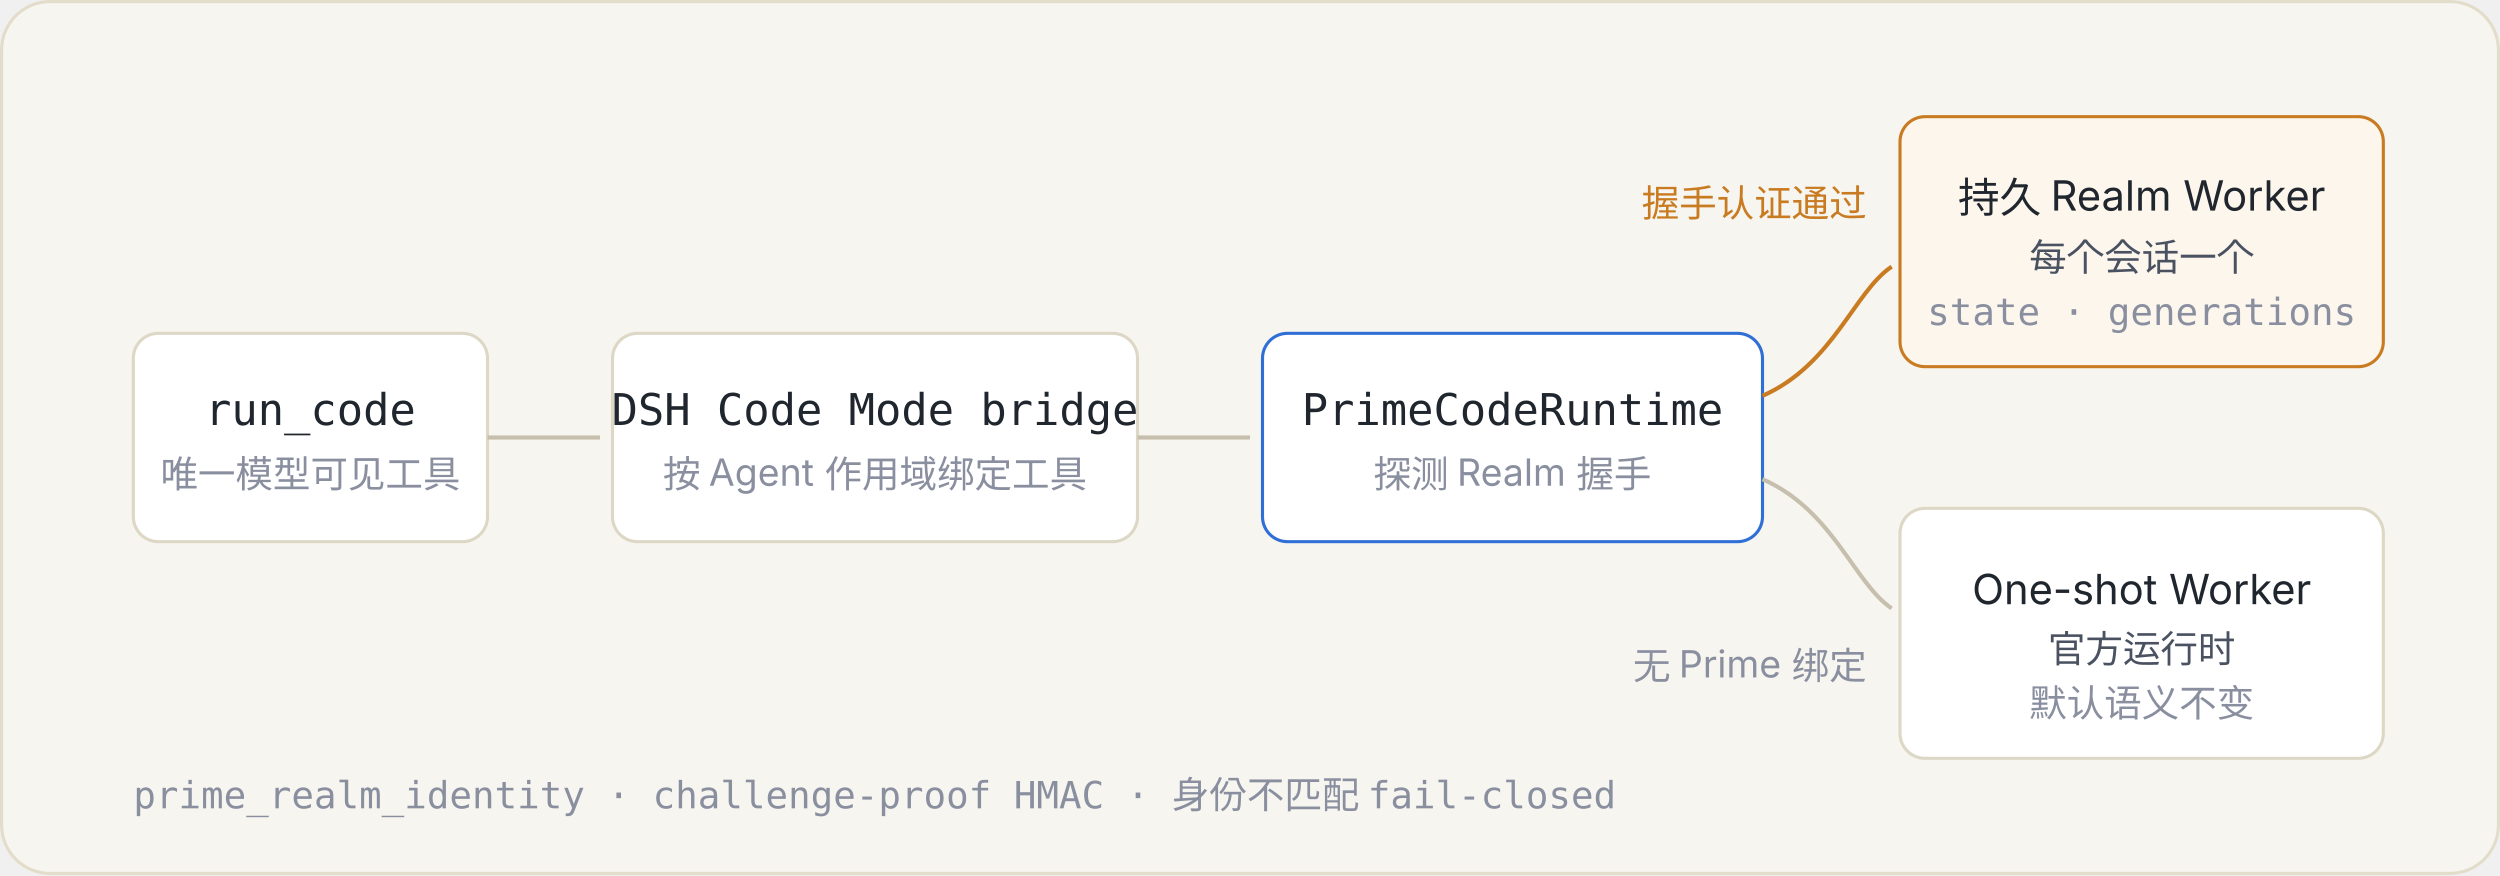
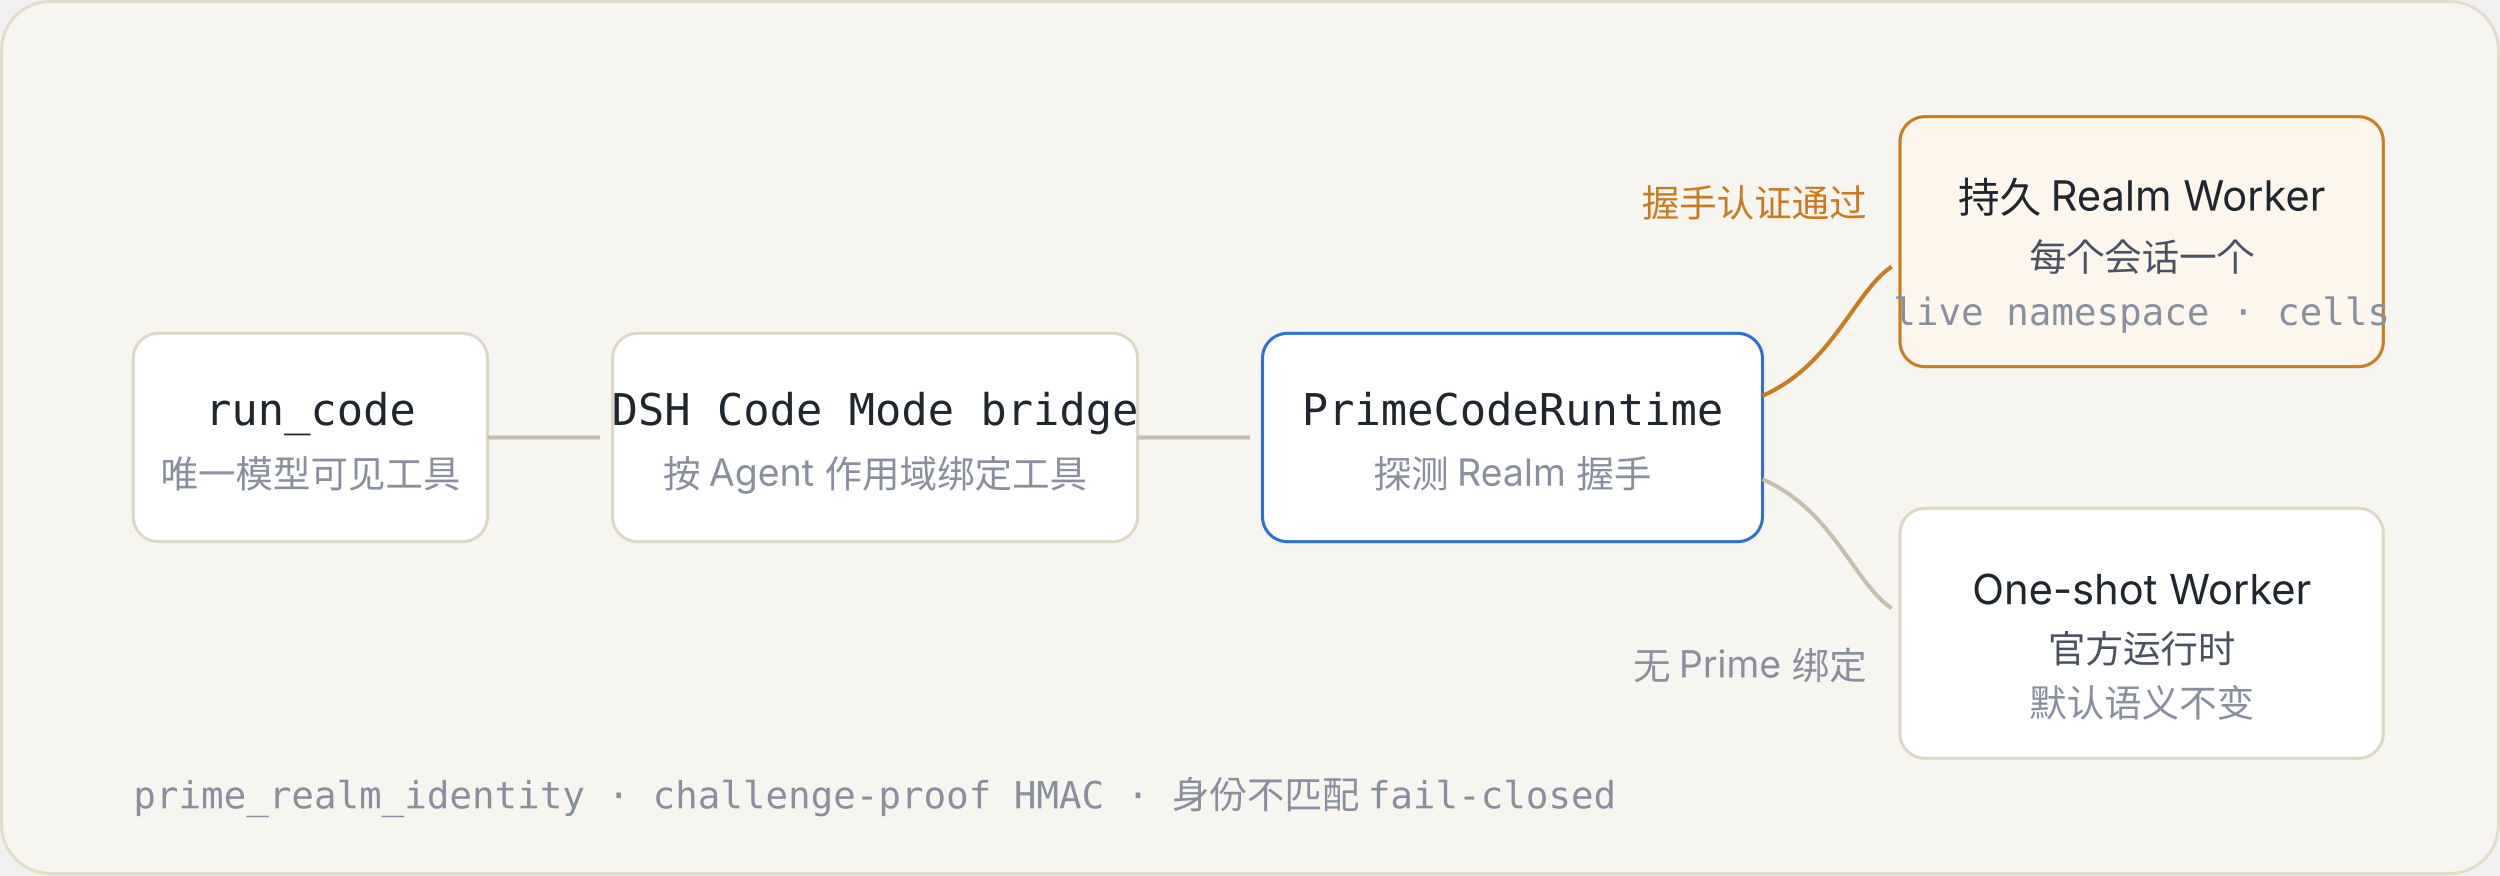
<svg xmlns="http://www.w3.org/2000/svg" width="1200" height="420" viewBox="0 0 1200 420" role="img" aria-labelledby="title desc">
  <rect width="1200" height="420" rx="24" fill="#F7F5EF" />
  <rect x="0.75" y="0.75" width="1198.5" height="418.5" rx="23.25" fill="none" stroke="#E2DCCB" stroke-width="1.5" />
  <g font-family="ui-monospace, SFMono-Regular, Menlo, monospace">
    <rect x="64" y="160" width="170" height="100" rx="12" fill="#FFFFFF" stroke="#DDD7C6" stroke-width="1.5" />
    <text x="149" y="204" font-size="21" fill="#20262E" text-anchor="middle">run_code</text>
    <text x="149" y="234" font-size="18" fill="#8A8FA0" text-anchor="middle" font-family="-apple-system, 'Segoe UI', 'PingFang SC', 'Microsoft YaHei', sans-serif">唯一模型可见工具</text>
    <path d="M 234 210 L 288 210" stroke="#C6BFAD" stroke-width="2" fill="none" />
    <rect x="294" y="160" width="252" height="100" rx="12" fill="#FFFFFF" stroke="#DDD7C6" stroke-width="1.5" />
    <text x="420" y="204" font-size="21" fill="#20262E" text-anchor="middle">DSH Code Mode bridge</text>
    <text x="420" y="234" font-size="18" fill="#8A8FA0" text-anchor="middle" font-family="-apple-system, 'Segoe UI', 'PingFang SC', 'Microsoft YaHei', sans-serif">按 Agent 作用域绑定工具</text>
    <path d="M 546 210 L 600 210" stroke="#C6BFAD" stroke-width="2" fill="none" />
    <rect x="606" y="160" width="240" height="100" rx="12" fill="#FFFFFF" stroke="#2F6FD6" stroke-width="1.5" />
    <text x="726" y="204" font-size="21" fill="#20262E" text-anchor="middle">PrimeCodeRuntime</text>
    <text x="726" y="234" font-size="18" fill="#8A8FA0" text-anchor="middle" font-family="-apple-system, 'Segoe UI', 'PingFang SC', 'Microsoft YaHei', sans-serif">探测 Realm 握手</text>
    <path d="M 846 190 C 880 175, 890 140, 908 128" stroke="#C97B22" stroke-width="2" fill="none" />
    <text x="896" y="104" font-size="18" fill="#C97B22" text-anchor="end" font-family="-apple-system, 'Segoe UI', 'PingFang SC', 'Microsoft YaHei', sans-serif">握手认证通过</text>
    <path d="M 846 230 C 880 245, 890 280, 908 292" stroke="#C6BFAD" stroke-width="2" fill="none" />
    <text x="896" y="326" font-size="18" fill="#8A8FA0" text-anchor="end" font-family="-apple-system, 'Segoe UI', 'PingFang SC', 'Microsoft YaHei', sans-serif">无 Prime 绑定</text>
    <rect x="912" y="56" width="232" height="120" rx="12" fill="#FDF6EC" stroke="#C97B22" stroke-width="1.5" />
    <text x="1028" y="102" font-size="20" fill="#20262E" text-anchor="middle" font-family="-apple-system, 'Segoe UI', 'PingFang SC', 'Microsoft YaHei', sans-serif">持久 Realm Worker</text>
    <text x="1028" y="130" font-size="18" fill="#4A5262" text-anchor="middle" font-family="-apple-system, 'Segoe UI', 'PingFang SC', 'Microsoft YaHei', sans-serif">每个会话一个</text>
-     <text x="1028" y="156" font-size="18" fill="#8A8FA0" text-anchor="middle">state · generations</text>
+     <text x="1028" y="156" font-size="18" fill="#8A8FA0" text-anchor="middle">live namespace · cells</text>
    <rect x="912" y="244" width="232" height="120" rx="12" fill="#FFFFFF" stroke="#DDD7C6" stroke-width="1.5" />
    <text x="1028" y="290" font-size="20" fill="#20262E" text-anchor="middle" font-family="-apple-system, 'Segoe UI', 'PingFang SC', 'Microsoft YaHei', sans-serif">One-shot Worker</text>
    <text x="1028" y="318" font-size="18" fill="#4A5262" text-anchor="middle" font-family="-apple-system, 'Segoe UI', 'PingFang SC', 'Microsoft YaHei', sans-serif">官方运行时</text>
    <text x="1028" y="344" font-size="18" fill="#8A8FA0" text-anchor="middle" font-family="-apple-system, 'Segoe UI', 'PingFang SC', 'Microsoft YaHei', sans-serif">默认语义不变</text>
    <text x="64" y="388" font-size="18" fill="#8A8FA0">prime_realm_identity · challenge-proof HMAC · 身份不匹配 fail-closed</text>
  </g>
</svg>
